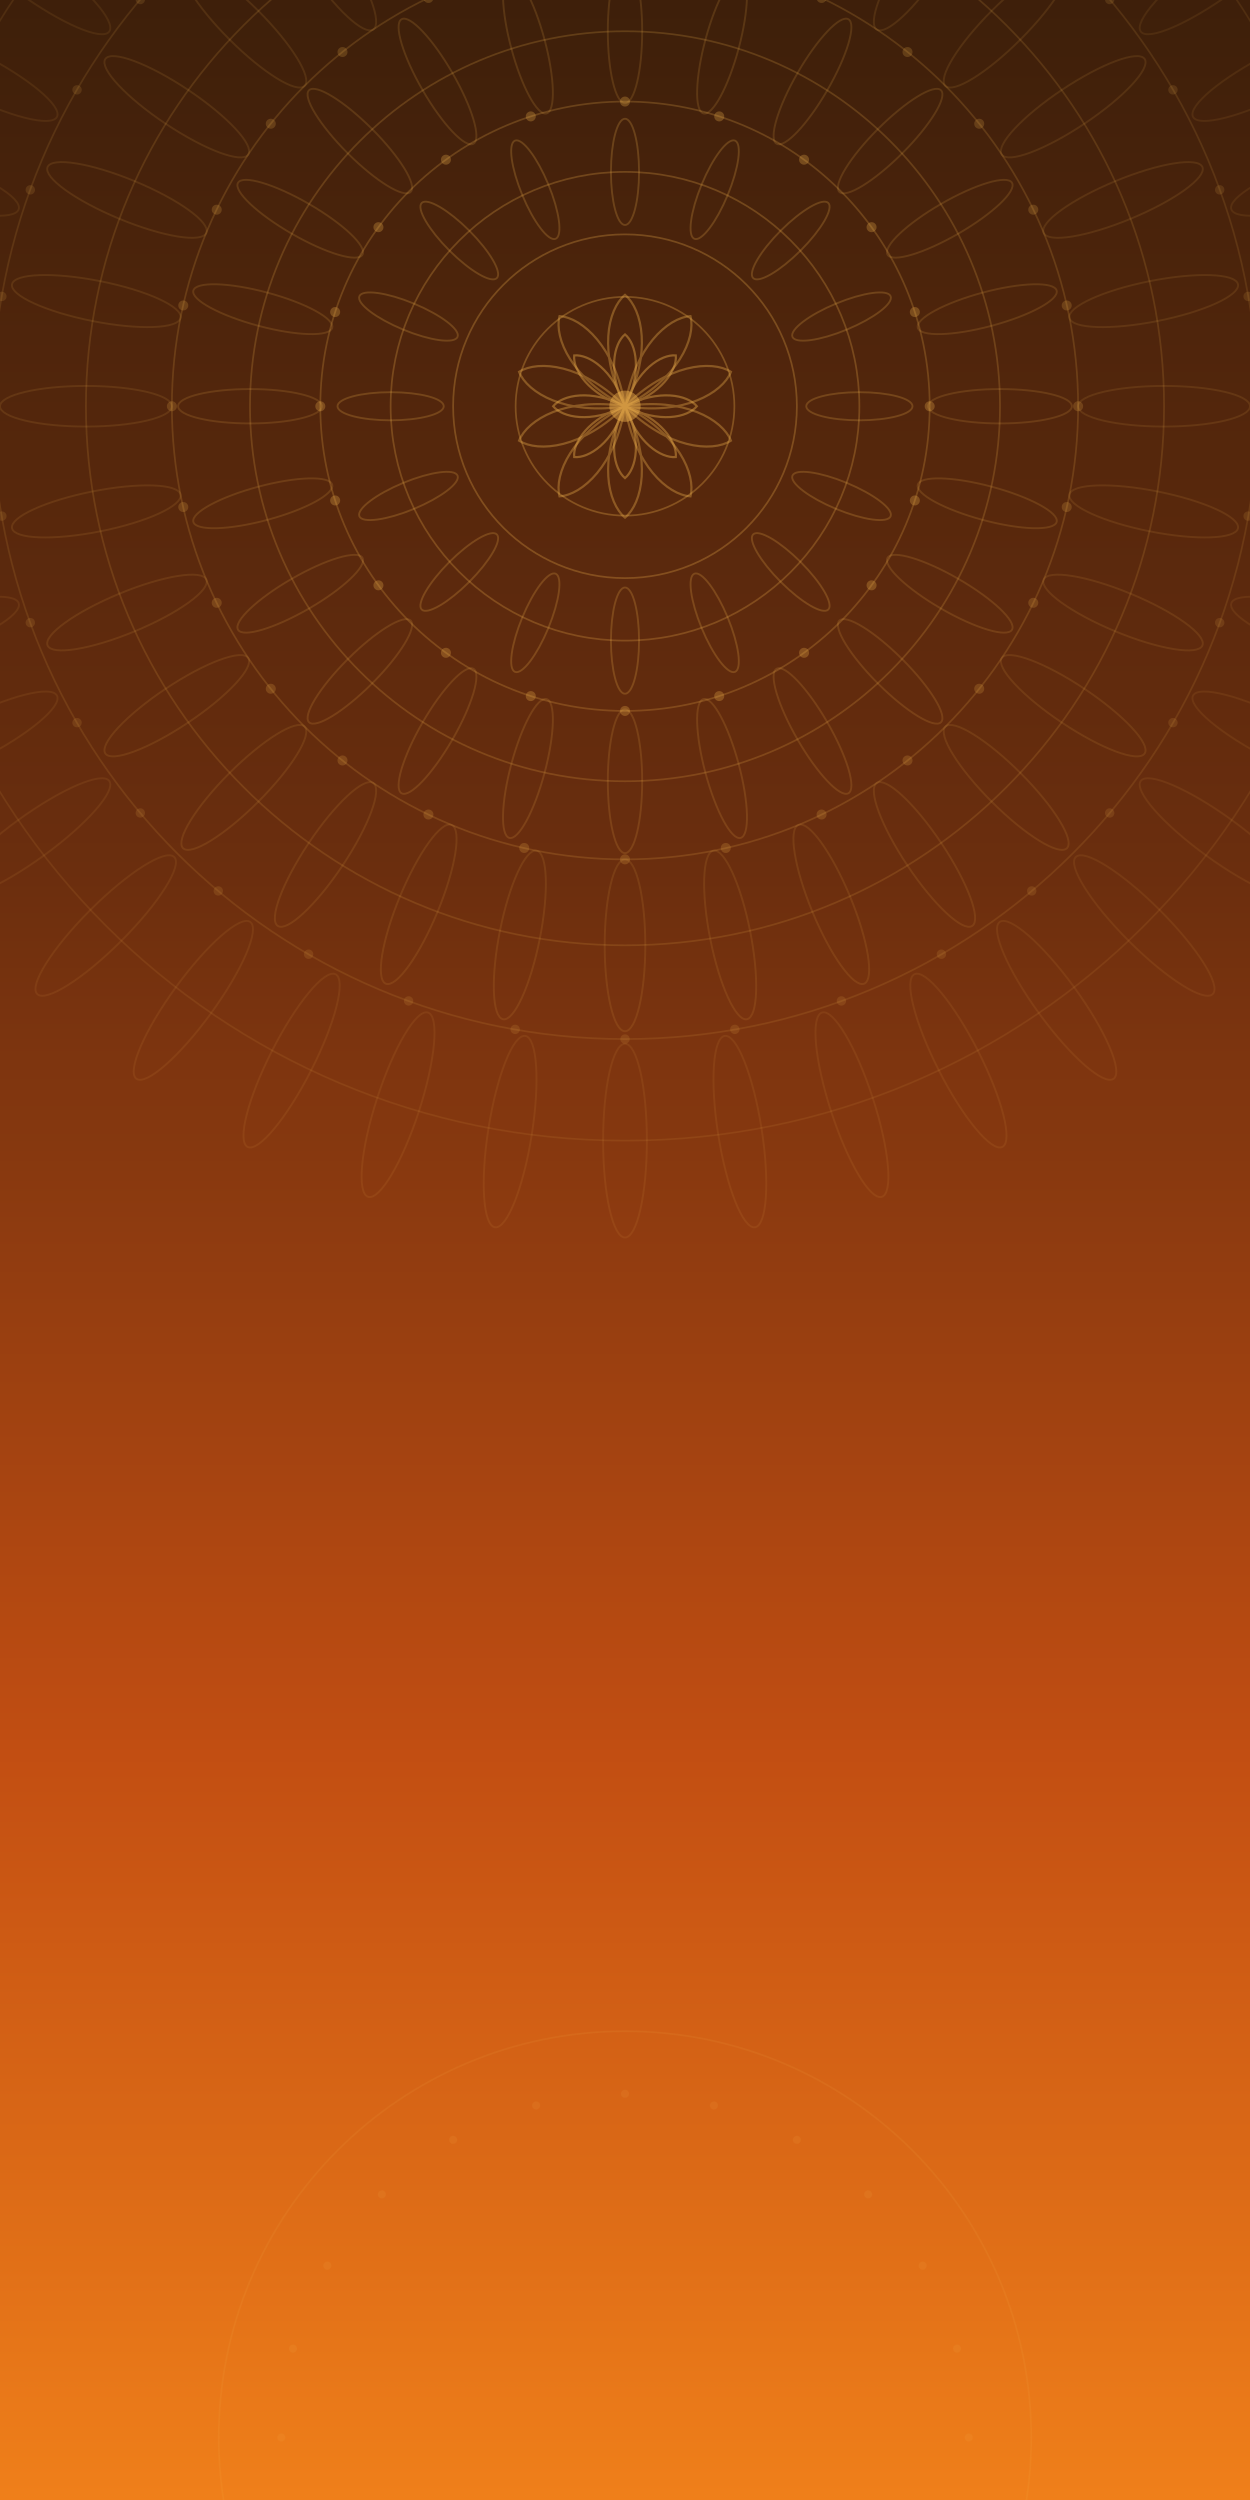
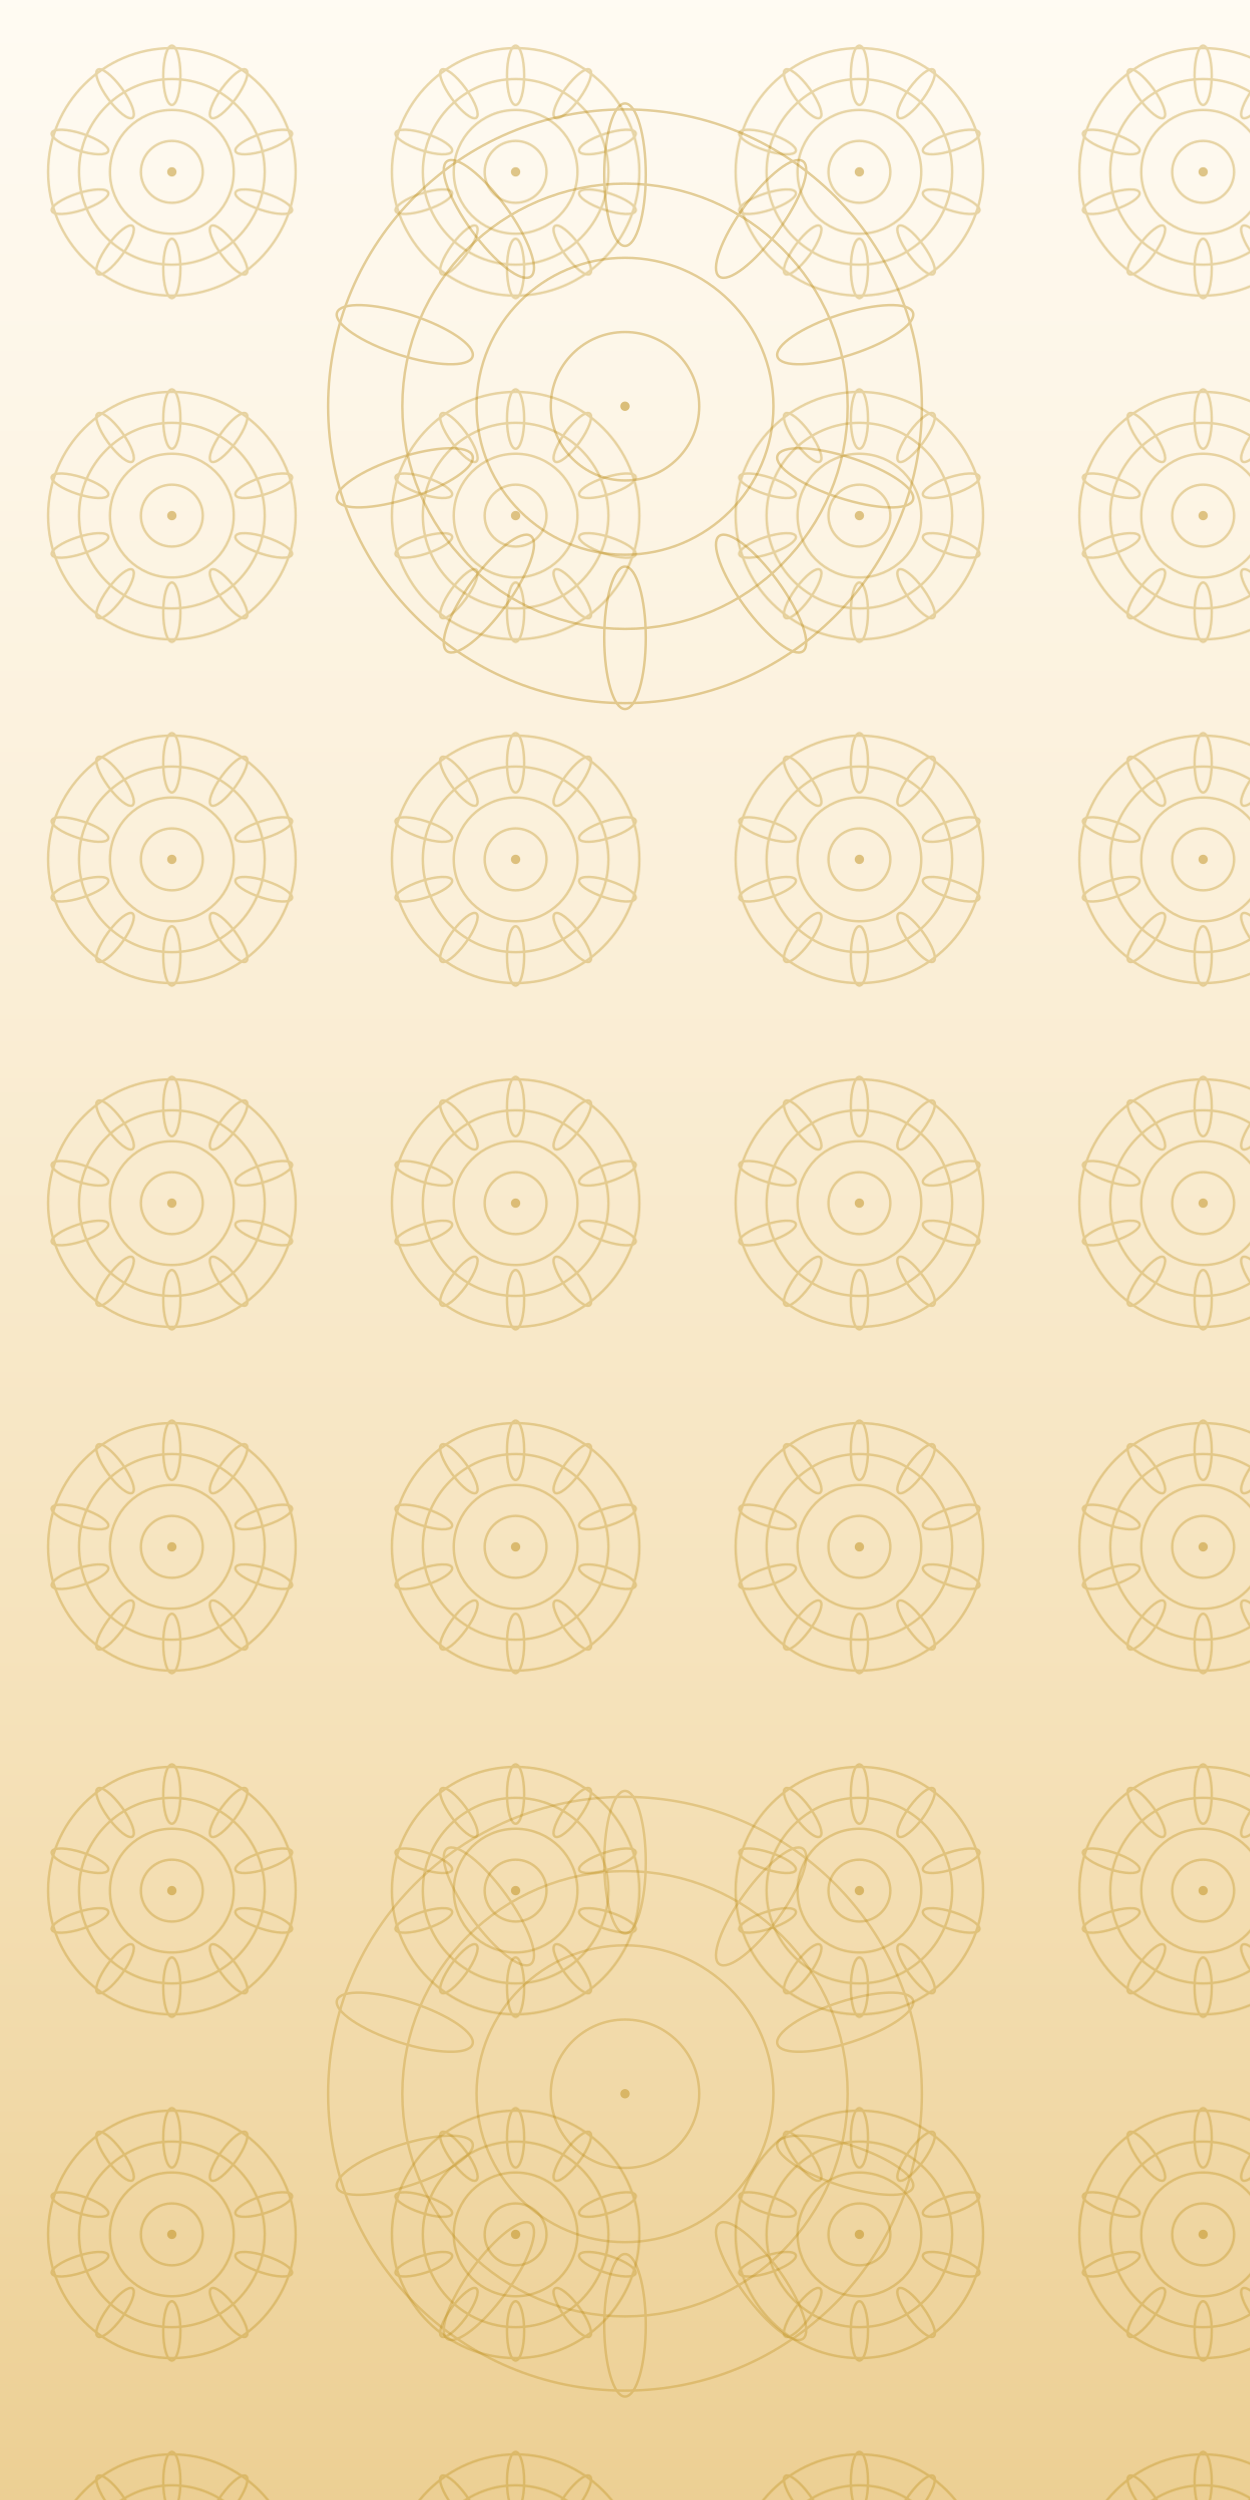
<svg xmlns="http://www.w3.org/2000/svg" viewBox="0 0 800 1600">
  <defs>
    <linearGradient id="bgGrad" x1="0" y1="0" x2="0" y2="1">
-       <stop offset="0%" stop-color="#3D1F0A" />
-       <stop offset="35%" stop-color="#6B2E0E" />
-       <stop offset="70%" stop-color="#C24E12" />
-       <stop offset="100%" stop-color="#F0801A" />
+       <stop offset="0%" stop-color="#FFFBF3" />
+       <stop offset="35%" stop-color="#FBF0DA" />
+       <stop offset="70%" stop-color="#F5E1B8" />
+       <stop offset="100%" stop-color="#ECCF93" />
    </linearGradient>
+     <pattern id="mandalaTile" x="0" y="0" width="220" height="220" patternUnits="userSpaceOnUse">
+       <g opacity="0.32">
+         <circle cx="110.0" cy="110.0" r="19.8" fill="none" stroke="#B8860B" stroke-width="1.6" />
+         <circle cx="110.0" cy="110.0" r="39.6" fill="none" stroke="#B8860B" stroke-width="1.6" />
+         <circle cx="110.0" cy="110.0" r="59.4" fill="none" stroke="#B8860B" stroke-width="1.6" />
+         <circle cx="110.0" cy="110.0" r="79.2" fill="none" stroke="#B8860B" stroke-width="1.6" />
+         <ellipse cx="110.0" cy="48.2" rx="5.5" ry="19.0" fill="none" stroke="#B8860B" stroke-width="1.6" transform="rotate(0.0 110.0 110.0)" />
+         <ellipse cx="110.0" cy="48.2" rx="5.5" ry="19.0" fill="none" stroke="#B8860B" stroke-width="1.6" transform="rotate(36.0 110.0 110.0)" />
+         <ellipse cx="110.0" cy="48.2" rx="5.5" ry="19.0" fill="none" stroke="#B8860B" stroke-width="1.6" transform="rotate(72.0 110.0 110.0)" />
+         <ellipse cx="110.0" cy="48.2" rx="5.5" ry="19.0" fill="none" stroke="#B8860B" stroke-width="1.6" transform="rotate(108.0 110.0 110.0)" />
+         <ellipse cx="110.0" cy="48.2" rx="5.5" ry="19.0" fill="none" stroke="#B8860B" stroke-width="1.6" transform="rotate(144.0 110.0 110.0)" />
+         <ellipse cx="110.0" cy="48.2" rx="5.5" ry="19.0" fill="none" stroke="#B8860B" stroke-width="1.6" transform="rotate(180.0 110.0 110.0)" />
+         <ellipse cx="110.0" cy="48.2" rx="5.5" ry="19.0" fill="none" stroke="#B8860B" stroke-width="1.6" transform="rotate(216.0 110.0 110.0)" />
+         <ellipse cx="110.0" cy="48.2" rx="5.5" ry="19.0" fill="none" stroke="#B8860B" stroke-width="1.6" transform="rotate(252.0 110.0 110.0)" />
+         <ellipse cx="110.0" cy="48.2" rx="5.5" ry="19.0" fill="none" stroke="#B8860B" stroke-width="1.6" transform="rotate(288.0 110.0 110.0)" />
+         <ellipse cx="110.0" cy="48.2" rx="5.5" ry="19.0" fill="none" stroke="#B8860B" stroke-width="1.6" transform="rotate(324.0 110.0 110.0)" />
+       </g>
+       <circle cx="110.0" cy="110.0" r="3" fill="#B8860B" opacity="0.45" />
+     </pattern>
  </defs>
  <rect x="0" y="0" width="800" height="1600" fill="url(#bgGrad)" />
-   <circle cx="400" cy="260" r="70" fill="none" stroke="#F2B44D" stroke-width="1.1" opacity="0.3" />
-   <circle cx="400" cy="260" r="110" fill="none" stroke="#F2B44D" stroke-width="1.1" opacity="0.275" />
-   <circle cx="400" cy="260" r="150" fill="none" stroke="#F2B44D" stroke-width="1.1" opacity="0.25" />
-   <circle cx="400" cy="260" r="195" fill="none" stroke="#F2B44D" stroke-width="1.1" opacity="0.225" />
-   <circle cx="400" cy="260" r="240" fill="none" stroke="#F2B44D" stroke-width="1.1" opacity="0.2" />
-   <circle cx="400" cy="260" r="290" fill="none" stroke="#F2B44D" stroke-width="1.1" opacity="0.175" />
-   <circle cx="400" cy="260" r="345" fill="none" stroke="#F2B44D" stroke-width="1.1" opacity="0.15" />
-   <circle cx="400" cy="260" r="405" fill="none" stroke="#F2B44D" stroke-width="1.1" opacity="0.125" />
-   <circle cx="400" cy="260" r="470" fill="none" stroke="#F2B44D" stroke-width="1.1" opacity="0.1" />
-   <g opacity="0.22">
-     <ellipse cx="400" cy="110" rx="9" ry="34" fill="none" stroke="#F2B44D" stroke-width="1.2" transform="rotate(0.0 400 260)" />
-     <ellipse cx="400" cy="110" rx="9" ry="34" fill="none" stroke="#F2B44D" stroke-width="1.2" transform="rotate(22.5 400 260)" />
-     <ellipse cx="400" cy="110" rx="9" ry="34" fill="none" stroke="#F2B44D" stroke-width="1.2" transform="rotate(45.0 400 260)" />
-     <ellipse cx="400" cy="110" rx="9" ry="34" fill="none" stroke="#F2B44D" stroke-width="1.2" transform="rotate(67.5 400 260)" />
-     <ellipse cx="400" cy="110" rx="9" ry="34" fill="none" stroke="#F2B44D" stroke-width="1.2" transform="rotate(90.0 400 260)" />
-     <ellipse cx="400" cy="110" rx="9" ry="34" fill="none" stroke="#F2B44D" stroke-width="1.2" transform="rotate(112.5 400 260)" />
-     <ellipse cx="400" cy="110" rx="9" ry="34" fill="none" stroke="#F2B44D" stroke-width="1.2" transform="rotate(135.0 400 260)" />
-     <ellipse cx="400" cy="110" rx="9" ry="34" fill="none" stroke="#F2B44D" stroke-width="1.2" transform="rotate(157.5 400 260)" />
-     <ellipse cx="400" cy="110" rx="9" ry="34" fill="none" stroke="#F2B44D" stroke-width="1.2" transform="rotate(180.0 400 260)" />
-     <ellipse cx="400" cy="110" rx="9" ry="34" fill="none" stroke="#F2B44D" stroke-width="1.2" transform="rotate(202.5 400 260)" />
-     <ellipse cx="400" cy="110" rx="9" ry="34" fill="none" stroke="#F2B44D" stroke-width="1.2" transform="rotate(225.0 400 260)" />
-     <ellipse cx="400" cy="110" rx="9" ry="34" fill="none" stroke="#F2B44D" stroke-width="1.2" transform="rotate(247.5 400 260)" />
-     <ellipse cx="400" cy="110" rx="9" ry="34" fill="none" stroke="#F2B44D" stroke-width="1.2" transform="rotate(270.0 400 260)" />
-     <ellipse cx="400" cy="110" rx="9" ry="34" fill="none" stroke="#F2B44D" stroke-width="1.2" transform="rotate(292.5 400 260)" />
-     <ellipse cx="400" cy="110" rx="9" ry="34" fill="none" stroke="#F2B44D" stroke-width="1.2" transform="rotate(315.0 400 260)" />
-     <ellipse cx="400" cy="110" rx="9" ry="34" fill="none" stroke="#F2B44D" stroke-width="1.2" transform="rotate(337.5 400 260)" />
+   <rect x="0" y="0" width="800" height="1600" fill="url(#mandalaTile)" />
+   <g opacity="0.38">
+     <circle cx="400" cy="260" r="47.5" fill="none" stroke="#B8860B" stroke-width="1.6" />
+     <circle cx="400" cy="260" r="95.0" fill="none" stroke="#B8860B" stroke-width="1.6" />
+     <circle cx="400" cy="260" r="142.5" fill="none" stroke="#B8860B" stroke-width="1.6" />
+     <circle cx="400" cy="260" r="190.0" fill="none" stroke="#B8860B" stroke-width="1.6" />
+     <ellipse cx="400" cy="111.8" rx="13.3" ry="45.6" fill="none" stroke="#B8860B" stroke-width="1.6" transform="rotate(0.0 400 260)" />
+     <ellipse cx="400" cy="111.8" rx="13.3" ry="45.6" fill="none" stroke="#B8860B" stroke-width="1.6" transform="rotate(36.0 400 260)" />
+     <ellipse cx="400" cy="111.8" rx="13.3" ry="45.6" fill="none" stroke="#B8860B" stroke-width="1.6" transform="rotate(72.0 400 260)" />
+     <ellipse cx="400" cy="111.8" rx="13.3" ry="45.6" fill="none" stroke="#B8860B" stroke-width="1.6" transform="rotate(108.0 400 260)" />
+     <ellipse cx="400" cy="111.8" rx="13.3" ry="45.6" fill="none" stroke="#B8860B" stroke-width="1.6" transform="rotate(144.0 400 260)" />
+     <ellipse cx="400" cy="111.8" rx="13.3" ry="45.6" fill="none" stroke="#B8860B" stroke-width="1.6" transform="rotate(180.0 400 260)" />
+     <ellipse cx="400" cy="111.8" rx="13.3" ry="45.6" fill="none" stroke="#B8860B" stroke-width="1.6" transform="rotate(216.0 400 260)" />
+     <ellipse cx="400" cy="111.8" rx="13.3" ry="45.6" fill="none" stroke="#B8860B" stroke-width="1.6" transform="rotate(252.0 400 260)" />
+     <ellipse cx="400" cy="111.8" rx="13.3" ry="45.6" fill="none" stroke="#B8860B" stroke-width="1.6" transform="rotate(288.0 400 260)" />
+     <ellipse cx="400" cy="111.8" rx="13.3" ry="45.6" fill="none" stroke="#B8860B" stroke-width="1.6" transform="rotate(324.0 400 260)" />
  </g>
-   <g opacity="0.16">
-     <ellipse cx="400" cy="20" rx="11" ry="46" fill="none" stroke="#F2B44D" stroke-width="1.2" transform="rotate(0.0 400 260)" />
-     <ellipse cx="400" cy="20" rx="11" ry="46" fill="none" stroke="#F2B44D" stroke-width="1.2" transform="rotate(15.0 400 260)" />
-     <ellipse cx="400" cy="20" rx="11" ry="46" fill="none" stroke="#F2B44D" stroke-width="1.2" transform="rotate(30.0 400 260)" />
-     <ellipse cx="400" cy="20" rx="11" ry="46" fill="none" stroke="#F2B44D" stroke-width="1.2" transform="rotate(45.0 400 260)" />
-     <ellipse cx="400" cy="20" rx="11" ry="46" fill="none" stroke="#F2B44D" stroke-width="1.2" transform="rotate(60.0 400 260)" />
-     <ellipse cx="400" cy="20" rx="11" ry="46" fill="none" stroke="#F2B44D" stroke-width="1.2" transform="rotate(75.0 400 260)" />
-     <ellipse cx="400" cy="20" rx="11" ry="46" fill="none" stroke="#F2B44D" stroke-width="1.2" transform="rotate(90.0 400 260)" />
-     <ellipse cx="400" cy="20" rx="11" ry="46" fill="none" stroke="#F2B44D" stroke-width="1.2" transform="rotate(105.0 400 260)" />
-     <ellipse cx="400" cy="20" rx="11" ry="46" fill="none" stroke="#F2B44D" stroke-width="1.2" transform="rotate(120.0 400 260)" />
-     <ellipse cx="400" cy="20" rx="11" ry="46" fill="none" stroke="#F2B44D" stroke-width="1.2" transform="rotate(135.0 400 260)" />
-     <ellipse cx="400" cy="20" rx="11" ry="46" fill="none" stroke="#F2B44D" stroke-width="1.2" transform="rotate(150.0 400 260)" />
-     <ellipse cx="400" cy="20" rx="11" ry="46" fill="none" stroke="#F2B44D" stroke-width="1.2" transform="rotate(165.0 400 260)" />
-     <ellipse cx="400" cy="20" rx="11" ry="46" fill="none" stroke="#F2B44D" stroke-width="1.2" transform="rotate(180.0 400 260)" />
-     <ellipse cx="400" cy="20" rx="11" ry="46" fill="none" stroke="#F2B44D" stroke-width="1.2" transform="rotate(195.0 400 260)" />
-     <ellipse cx="400" cy="20" rx="11" ry="46" fill="none" stroke="#F2B44D" stroke-width="1.2" transform="rotate(210.0 400 260)" />
-     <ellipse cx="400" cy="20" rx="11" ry="46" fill="none" stroke="#F2B44D" stroke-width="1.2" transform="rotate(225.0 400 260)" />
-     <ellipse cx="400" cy="20" rx="11" ry="46" fill="none" stroke="#F2B44D" stroke-width="1.2" transform="rotate(240.0 400 260)" />
-     <ellipse cx="400" cy="20" rx="11" ry="46" fill="none" stroke="#F2B44D" stroke-width="1.2" transform="rotate(255.0 400 260)" />
-     <ellipse cx="400" cy="20" rx="11" ry="46" fill="none" stroke="#F2B44D" stroke-width="1.2" transform="rotate(270.0 400 260)" />
-     <ellipse cx="400" cy="20" rx="11" ry="46" fill="none" stroke="#F2B44D" stroke-width="1.2" transform="rotate(285.0 400 260)" />
-     <ellipse cx="400" cy="20" rx="11" ry="46" fill="none" stroke="#F2B44D" stroke-width="1.2" transform="rotate(300.0 400 260)" />
-     <ellipse cx="400" cy="20" rx="11" ry="46" fill="none" stroke="#F2B44D" stroke-width="1.2" transform="rotate(315.0 400 260)" />
-     <ellipse cx="400" cy="20" rx="11" ry="46" fill="none" stroke="#F2B44D" stroke-width="1.2" transform="rotate(330.0 400 260)" />
-     <ellipse cx="400" cy="20" rx="11" ry="46" fill="none" stroke="#F2B44D" stroke-width="1.2" transform="rotate(345.0 400 260)" />
+   <circle cx="400" cy="260" r="3" fill="#B8860B" opacity="0.5" />
+   <g opacity="0.3">
+     <circle cx="400" cy="1340" r="47.5" fill="none" stroke="#B8860B" stroke-width="1.6" />
+     <circle cx="400" cy="1340" r="95.0" fill="none" stroke="#B8860B" stroke-width="1.6" />
+     <circle cx="400" cy="1340" r="142.5" fill="none" stroke="#B8860B" stroke-width="1.6" />
+     <circle cx="400" cy="1340" r="190.0" fill="none" stroke="#B8860B" stroke-width="1.6" />
+     <ellipse cx="400" cy="1191.8" rx="13.3" ry="45.6" fill="none" stroke="#B8860B" stroke-width="1.6" transform="rotate(0.0 400 1340)" />
+     <ellipse cx="400" cy="1191.8" rx="13.3" ry="45.6" fill="none" stroke="#B8860B" stroke-width="1.6" transform="rotate(36.0 400 1340)" />
+     <ellipse cx="400" cy="1191.8" rx="13.3" ry="45.6" fill="none" stroke="#B8860B" stroke-width="1.6" transform="rotate(72.0 400 1340)" />
+     <ellipse cx="400" cy="1191.8" rx="13.3" ry="45.6" fill="none" stroke="#B8860B" stroke-width="1.6" transform="rotate(108.0 400 1340)" />
+     <ellipse cx="400" cy="1191.8" rx="13.3" ry="45.6" fill="none" stroke="#B8860B" stroke-width="1.6" transform="rotate(144.0 400 1340)" />
+     <ellipse cx="400" cy="1191.8" rx="13.3" ry="45.6" fill="none" stroke="#B8860B" stroke-width="1.6" transform="rotate(180.0 400 1340)" />
+     <ellipse cx="400" cy="1191.8" rx="13.3" ry="45.6" fill="none" stroke="#B8860B" stroke-width="1.6" transform="rotate(216.0 400 1340)" />
+     <ellipse cx="400" cy="1191.8" rx="13.3" ry="45.6" fill="none" stroke="#B8860B" stroke-width="1.6" transform="rotate(252.0 400 1340)" />
+     <ellipse cx="400" cy="1191.8" rx="13.3" ry="45.6" fill="none" stroke="#B8860B" stroke-width="1.6" transform="rotate(288.0 400 1340)" />
+     <ellipse cx="400" cy="1191.8" rx="13.3" ry="45.6" fill="none" stroke="#B8860B" stroke-width="1.6" transform="rotate(324.0 400 1340)" />
  </g>
-   <g opacity="0.12">
-     <ellipse cx="400" cy="-85" rx="13" ry="55" fill="none" stroke="#F2B44D" stroke-width="1.2" transform="rotate(0.0 400 260)" />
-     <ellipse cx="400" cy="-85" rx="13" ry="55" fill="none" stroke="#F2B44D" stroke-width="1.2" transform="rotate(11.25 400 260)" />
-     <ellipse cx="400" cy="-85" rx="13" ry="55" fill="none" stroke="#F2B44D" stroke-width="1.2" transform="rotate(22.5 400 260)" />
-     <ellipse cx="400" cy="-85" rx="13" ry="55" fill="none" stroke="#F2B44D" stroke-width="1.2" transform="rotate(33.75 400 260)" />
-     <ellipse cx="400" cy="-85" rx="13" ry="55" fill="none" stroke="#F2B44D" stroke-width="1.2" transform="rotate(45.0 400 260)" />
-     <ellipse cx="400" cy="-85" rx="13" ry="55" fill="none" stroke="#F2B44D" stroke-width="1.2" transform="rotate(56.25 400 260)" />
-     <ellipse cx="400" cy="-85" rx="13" ry="55" fill="none" stroke="#F2B44D" stroke-width="1.2" transform="rotate(67.5 400 260)" />
-     <ellipse cx="400" cy="-85" rx="13" ry="55" fill="none" stroke="#F2B44D" stroke-width="1.2" transform="rotate(78.75 400 260)" />
-     <ellipse cx="400" cy="-85" rx="13" ry="55" fill="none" stroke="#F2B44D" stroke-width="1.2" transform="rotate(90.0 400 260)" />
-     <ellipse cx="400" cy="-85" rx="13" ry="55" fill="none" stroke="#F2B44D" stroke-width="1.2" transform="rotate(101.25 400 260)" />
-     <ellipse cx="400" cy="-85" rx="13" ry="55" fill="none" stroke="#F2B44D" stroke-width="1.2" transform="rotate(112.5 400 260)" />
-     <ellipse cx="400" cy="-85" rx="13" ry="55" fill="none" stroke="#F2B44D" stroke-width="1.2" transform="rotate(123.75 400 260)" />
-     <ellipse cx="400" cy="-85" rx="13" ry="55" fill="none" stroke="#F2B44D" stroke-width="1.2" transform="rotate(135.0 400 260)" />
-     <ellipse cx="400" cy="-85" rx="13" ry="55" fill="none" stroke="#F2B44D" stroke-width="1.2" transform="rotate(146.25 400 260)" />
-     <ellipse cx="400" cy="-85" rx="13" ry="55" fill="none" stroke="#F2B44D" stroke-width="1.2" transform="rotate(157.5 400 260)" />
-     <ellipse cx="400" cy="-85" rx="13" ry="55" fill="none" stroke="#F2B44D" stroke-width="1.2" transform="rotate(168.75 400 260)" />
-     <ellipse cx="400" cy="-85" rx="13" ry="55" fill="none" stroke="#F2B44D" stroke-width="1.2" transform="rotate(180.0 400 260)" />
-     <ellipse cx="400" cy="-85" rx="13" ry="55" fill="none" stroke="#F2B44D" stroke-width="1.2" transform="rotate(191.25 400 260)" />
-     <ellipse cx="400" cy="-85" rx="13" ry="55" fill="none" stroke="#F2B44D" stroke-width="1.2" transform="rotate(202.5 400 260)" />
-     <ellipse cx="400" cy="-85" rx="13" ry="55" fill="none" stroke="#F2B44D" stroke-width="1.2" transform="rotate(213.75 400 260)" />
-     <ellipse cx="400" cy="-85" rx="13" ry="55" fill="none" stroke="#F2B44D" stroke-width="1.2" transform="rotate(225.0 400 260)" />
-     <ellipse cx="400" cy="-85" rx="13" ry="55" fill="none" stroke="#F2B44D" stroke-width="1.2" transform="rotate(236.25 400 260)" />
-     <ellipse cx="400" cy="-85" rx="13" ry="55" fill="none" stroke="#F2B44D" stroke-width="1.2" transform="rotate(247.5 400 260)" />
-     <ellipse cx="400" cy="-85" rx="13" ry="55" fill="none" stroke="#F2B44D" stroke-width="1.2" transform="rotate(258.75 400 260)" />
-     <ellipse cx="400" cy="-85" rx="13" ry="55" fill="none" stroke="#F2B44D" stroke-width="1.2" transform="rotate(270.0 400 260)" />
-     <ellipse cx="400" cy="-85" rx="13" ry="55" fill="none" stroke="#F2B44D" stroke-width="1.2" transform="rotate(281.25 400 260)" />
-     <ellipse cx="400" cy="-85" rx="13" ry="55" fill="none" stroke="#F2B44D" stroke-width="1.2" transform="rotate(292.5 400 260)" />
-     <ellipse cx="400" cy="-85" rx="13" ry="55" fill="none" stroke="#F2B44D" stroke-width="1.2" transform="rotate(303.75 400 260)" />
-     <ellipse cx="400" cy="-85" rx="13" ry="55" fill="none" stroke="#F2B44D" stroke-width="1.2" transform="rotate(315.0 400 260)" />
-     <ellipse cx="400" cy="-85" rx="13" ry="55" fill="none" stroke="#F2B44D" stroke-width="1.2" transform="rotate(326.25 400 260)" />
-     <ellipse cx="400" cy="-85" rx="13" ry="55" fill="none" stroke="#F2B44D" stroke-width="1.2" transform="rotate(337.5 400 260)" />
-     <ellipse cx="400" cy="-85" rx="13" ry="55" fill="none" stroke="#F2B44D" stroke-width="1.2" transform="rotate(348.75 400 260)" />
-   </g>
-   <g opacity="0.09">
-     <ellipse cx="400" cy="-210" rx="14" ry="62" fill="none" stroke="#F2B44D" stroke-width="1.2" transform="rotate(0.0 400 260)" />
-     <ellipse cx="400" cy="-210" rx="14" ry="62" fill="none" stroke="#F2B44D" stroke-width="1.2" transform="rotate(9.0 400 260)" />
-     <ellipse cx="400" cy="-210" rx="14" ry="62" fill="none" stroke="#F2B44D" stroke-width="1.2" transform="rotate(18.0 400 260)" />
-     <ellipse cx="400" cy="-210" rx="14" ry="62" fill="none" stroke="#F2B44D" stroke-width="1.2" transform="rotate(27.0 400 260)" />
-     <ellipse cx="400" cy="-210" rx="14" ry="62" fill="none" stroke="#F2B44D" stroke-width="1.2" transform="rotate(36.0 400 260)" />
-     <ellipse cx="400" cy="-210" rx="14" ry="62" fill="none" stroke="#F2B44D" stroke-width="1.2" transform="rotate(45.0 400 260)" />
-     <ellipse cx="400" cy="-210" rx="14" ry="62" fill="none" stroke="#F2B44D" stroke-width="1.2" transform="rotate(54.0 400 260)" />
-     <ellipse cx="400" cy="-210" rx="14" ry="62" fill="none" stroke="#F2B44D" stroke-width="1.2" transform="rotate(63.0 400 260)" />
-     <ellipse cx="400" cy="-210" rx="14" ry="62" fill="none" stroke="#F2B44D" stroke-width="1.2" transform="rotate(72.0 400 260)" />
-     <ellipse cx="400" cy="-210" rx="14" ry="62" fill="none" stroke="#F2B44D" stroke-width="1.2" transform="rotate(81.0 400 260)" />
-     <ellipse cx="400" cy="-210" rx="14" ry="62" fill="none" stroke="#F2B44D" stroke-width="1.2" transform="rotate(90.0 400 260)" />
-     <ellipse cx="400" cy="-210" rx="14" ry="62" fill="none" stroke="#F2B44D" stroke-width="1.2" transform="rotate(99.0 400 260)" />
-     <ellipse cx="400" cy="-210" rx="14" ry="62" fill="none" stroke="#F2B44D" stroke-width="1.2" transform="rotate(108.0 400 260)" />
-     <ellipse cx="400" cy="-210" rx="14" ry="62" fill="none" stroke="#F2B44D" stroke-width="1.2" transform="rotate(117.0 400 260)" />
-     <ellipse cx="400" cy="-210" rx="14" ry="62" fill="none" stroke="#F2B44D" stroke-width="1.2" transform="rotate(126.0 400 260)" />
-     <ellipse cx="400" cy="-210" rx="14" ry="62" fill="none" stroke="#F2B44D" stroke-width="1.2" transform="rotate(135.0 400 260)" />
-     <ellipse cx="400" cy="-210" rx="14" ry="62" fill="none" stroke="#F2B44D" stroke-width="1.2" transform="rotate(144.0 400 260)" />
-     <ellipse cx="400" cy="-210" rx="14" ry="62" fill="none" stroke="#F2B44D" stroke-width="1.2" transform="rotate(153.0 400 260)" />
-     <ellipse cx="400" cy="-210" rx="14" ry="62" fill="none" stroke="#F2B44D" stroke-width="1.2" transform="rotate(162.0 400 260)" />
-     <ellipse cx="400" cy="-210" rx="14" ry="62" fill="none" stroke="#F2B44D" stroke-width="1.2" transform="rotate(171.0 400 260)" />
-     <ellipse cx="400" cy="-210" rx="14" ry="62" fill="none" stroke="#F2B44D" stroke-width="1.2" transform="rotate(180.0 400 260)" />
-     <ellipse cx="400" cy="-210" rx="14" ry="62" fill="none" stroke="#F2B44D" stroke-width="1.2" transform="rotate(189.0 400 260)" />
-     <ellipse cx="400" cy="-210" rx="14" ry="62" fill="none" stroke="#F2B44D" stroke-width="1.2" transform="rotate(198.0 400 260)" />
-     <ellipse cx="400" cy="-210" rx="14" ry="62" fill="none" stroke="#F2B44D" stroke-width="1.2" transform="rotate(207.0 400 260)" />
-     <ellipse cx="400" cy="-210" rx="14" ry="62" fill="none" stroke="#F2B44D" stroke-width="1.2" transform="rotate(216.0 400 260)" />
-     <ellipse cx="400" cy="-210" rx="14" ry="62" fill="none" stroke="#F2B44D" stroke-width="1.2" transform="rotate(225.0 400 260)" />
-     <ellipse cx="400" cy="-210" rx="14" ry="62" fill="none" stroke="#F2B44D" stroke-width="1.2" transform="rotate(234.0 400 260)" />
-     <ellipse cx="400" cy="-210" rx="14" ry="62" fill="none" stroke="#F2B44D" stroke-width="1.2" transform="rotate(243.0 400 260)" />
-     <ellipse cx="400" cy="-210" rx="14" ry="62" fill="none" stroke="#F2B44D" stroke-width="1.2" transform="rotate(252.0 400 260)" />
-     <ellipse cx="400" cy="-210" rx="14" ry="62" fill="none" stroke="#F2B44D" stroke-width="1.2" transform="rotate(261.0 400 260)" />
-     <ellipse cx="400" cy="-210" rx="14" ry="62" fill="none" stroke="#F2B44D" stroke-width="1.2" transform="rotate(270.0 400 260)" />
-     <ellipse cx="400" cy="-210" rx="14" ry="62" fill="none" stroke="#F2B44D" stroke-width="1.2" transform="rotate(279.0 400 260)" />
-     <ellipse cx="400" cy="-210" rx="14" ry="62" fill="none" stroke="#F2B44D" stroke-width="1.2" transform="rotate(288.0 400 260)" />
-     <ellipse cx="400" cy="-210" rx="14" ry="62" fill="none" stroke="#F2B44D" stroke-width="1.2" transform="rotate(297.0 400 260)" />
-     <ellipse cx="400" cy="-210" rx="14" ry="62" fill="none" stroke="#F2B44D" stroke-width="1.2" transform="rotate(306.0 400 260)" />
-     <ellipse cx="400" cy="-210" rx="14" ry="62" fill="none" stroke="#F2B44D" stroke-width="1.2" transform="rotate(315.0 400 260)" />
-     <ellipse cx="400" cy="-210" rx="14" ry="62" fill="none" stroke="#F2B44D" stroke-width="1.2" transform="rotate(324.0 400 260)" />
-     <ellipse cx="400" cy="-210" rx="14" ry="62" fill="none" stroke="#F2B44D" stroke-width="1.2" transform="rotate(333.0 400 260)" />
-     <ellipse cx="400" cy="-210" rx="14" ry="62" fill="none" stroke="#F2B44D" stroke-width="1.2" transform="rotate(342.0 400 260)" />
-     <ellipse cx="400" cy="-210" rx="14" ry="62" fill="none" stroke="#F2B44D" stroke-width="1.2" transform="rotate(351.0 400 260)" />
-   </g>
-   <circle cx="595.0" cy="260.0" r="3.2" fill="#F2B44D" opacity="0.28" />
-   <circle cx="585.5" cy="320.3" r="3.2" fill="#F2B44D" opacity="0.28" />
-   <circle cx="557.8" cy="374.6" r="3.2" fill="#F2B44D" opacity="0.28" />
-   <circle cx="514.6" cy="417.8" r="3.2" fill="#F2B44D" opacity="0.28" />
-   <circle cx="460.3" cy="445.5" r="3.2" fill="#F2B44D" opacity="0.28" />
-   <circle cx="400.0" cy="455.0" r="3.2" fill="#F2B44D" opacity="0.28" />
-   <circle cx="339.7" cy="445.5" r="3.2" fill="#F2B44D" opacity="0.28" />
-   <circle cx="285.4" cy="417.8" r="3.2" fill="#F2B44D" opacity="0.28" />
-   <circle cx="242.2" cy="374.6" r="3.2" fill="#F2B44D" opacity="0.28" />
-   <circle cx="214.5" cy="320.3" r="3.2" fill="#F2B44D" opacity="0.28" />
-   <circle cx="205.0" cy="260.0" r="3.2" fill="#F2B44D" opacity="0.28" />
-   <circle cx="214.5" cy="199.7" r="3.2" fill="#F2B44D" opacity="0.28" />
-   <circle cx="242.2" cy="145.4" r="3.2" fill="#F2B44D" opacity="0.28" />
-   <circle cx="285.4" cy="102.2" r="3.2" fill="#F2B44D" opacity="0.28" />
-   <circle cx="339.7" cy="74.5" r="3.2" fill="#F2B44D" opacity="0.28" />
-   <circle cx="400.0" cy="65.0" r="3.2" fill="#F2B44D" opacity="0.28" />
-   <circle cx="460.3" cy="74.5" r="3.2" fill="#F2B44D" opacity="0.28" />
-   <circle cx="514.6" cy="102.2" r="3.2" fill="#F2B44D" opacity="0.28" />
-   <circle cx="557.8" cy="145.4" r="3.2" fill="#F2B44D" opacity="0.28" />
-   <circle cx="585.5" cy="199.7" r="3.2" fill="#F2B44D" opacity="0.28" />
-   <circle cx="690.0" cy="260.0" r="3.2" fill="#F2B44D" opacity="0.2" />
-   <circle cx="682.7" cy="324.5" r="3.2" fill="#F2B44D" opacity="0.2" />
-   <circle cx="661.3" cy="385.8" r="3.2" fill="#F2B44D" opacity="0.2" />
-   <circle cx="626.7" cy="440.8" r="3.2" fill="#F2B44D" opacity="0.2" />
-   <circle cx="580.8" cy="486.7" r="3.2" fill="#F2B44D" opacity="0.2" />
-   <circle cx="525.8" cy="521.3" r="3.2" fill="#F2B44D" opacity="0.2" />
-   <circle cx="464.5" cy="542.7" r="3.2" fill="#F2B44D" opacity="0.2" />
-   <circle cx="400.0" cy="550.0" r="3.2" fill="#F2B44D" opacity="0.2" />
-   <circle cx="335.5" cy="542.7" r="3.2" fill="#F2B44D" opacity="0.2" />
-   <circle cx="274.2" cy="521.3" r="3.2" fill="#F2B44D" opacity="0.2" />
-   <circle cx="219.2" cy="486.7" r="3.2" fill="#F2B44D" opacity="0.2" />
-   <circle cx="173.3" cy="440.8" r="3.2" fill="#F2B44D" opacity="0.2" />
-   <circle cx="138.7" cy="385.8" r="3.2" fill="#F2B44D" opacity="0.2" />
-   <circle cx="117.3" cy="324.5" r="3.2" fill="#F2B44D" opacity="0.2" />
-   <circle cx="110.0" cy="260.0" r="3.2" fill="#F2B44D" opacity="0.2" />
-   <circle cx="117.3" cy="195.5" r="3.2" fill="#F2B44D" opacity="0.2" />
-   <circle cx="138.7" cy="134.2" r="3.2" fill="#F2B44D" opacity="0.2" />
-   <circle cx="173.3" cy="79.2" r="3.2" fill="#F2B44D" opacity="0.2" />
-   <circle cx="219.2" cy="33.3" r="3.2" fill="#F2B44D" opacity="0.2" />
-   <circle cx="274.2" cy="-1.3" r="3.2" fill="#F2B44D" opacity="0.2" />
-   <circle cx="335.5" cy="-22.7" r="3.2" fill="#F2B44D" opacity="0.2" />
-   <circle cx="400.0" cy="-30.0" r="3.2" fill="#F2B44D" opacity="0.2" />
-   <circle cx="464.5" cy="-22.7" r="3.2" fill="#F2B44D" opacity="0.2" />
-   <circle cx="525.8" cy="-1.3" r="3.2" fill="#F2B44D" opacity="0.2" />
-   <circle cx="580.8" cy="33.3" r="3.2" fill="#F2B44D" opacity="0.2" />
-   <circle cx="626.7" cy="79.2" r="3.2" fill="#F2B44D" opacity="0.2" />
-   <circle cx="661.3" cy="134.2" r="3.2" fill="#F2B44D" opacity="0.2" />
-   <circle cx="682.7" cy="195.5" r="3.2" fill="#F2B44D" opacity="0.2" />
-   <circle cx="805.0" cy="260.0" r="3.0" fill="#F2B44D" opacity="0.14" />
-   <circle cx="798.8" cy="330.3" r="3.0" fill="#F2B44D" opacity="0.14" />
-   <circle cx="780.6" cy="398.5" r="3.0" fill="#F2B44D" opacity="0.14" />
-   <circle cx="750.7" cy="462.5" r="3.0" fill="#F2B44D" opacity="0.14" />
-   <circle cx="710.2" cy="520.3" r="3.0" fill="#F2B44D" opacity="0.14" />
-   <circle cx="660.3" cy="570.2" r="3.0" fill="#F2B44D" opacity="0.14" />
-   <circle cx="602.5" cy="610.7" r="3.0" fill="#F2B44D" opacity="0.14" />
-   <circle cx="538.5" cy="640.6" r="3.0" fill="#F2B44D" opacity="0.14" />
-   <circle cx="470.3" cy="658.8" r="3.0" fill="#F2B44D" opacity="0.14" />
-   <circle cx="400.0" cy="665.0" r="3.0" fill="#F2B44D" opacity="0.14" />
-   <circle cx="329.7" cy="658.8" r="3.0" fill="#F2B44D" opacity="0.14" />
-   <circle cx="261.5" cy="640.6" r="3.0" fill="#F2B44D" opacity="0.14" />
-   <circle cx="197.5" cy="610.7" r="3.0" fill="#F2B44D" opacity="0.14" />
-   <circle cx="139.7" cy="570.2" r="3.0" fill="#F2B44D" opacity="0.14" />
-   <circle cx="89.8" cy="520.3" r="3.0" fill="#F2B44D" opacity="0.14" />
-   <circle cx="49.3" cy="462.5" r="3.0" fill="#F2B44D" opacity="0.14" />
-   <circle cx="19.4" cy="398.5" r="3.0" fill="#F2B44D" opacity="0.14" />
-   <circle cx="1.2" cy="330.3" r="3.0" fill="#F2B44D" opacity="0.14" />
-   <circle cx="-5.0" cy="260.0" r="3.0" fill="#F2B44D" opacity="0.14" />
-   <circle cx="1.2" cy="189.7" r="3.0" fill="#F2B44D" opacity="0.14" />
-   <circle cx="19.4" cy="121.5" r="3.0" fill="#F2B44D" opacity="0.14" />
-   <circle cx="49.3" cy="57.5" r="3.0" fill="#F2B44D" opacity="0.14" />
-   <circle cx="89.8" cy="-0.3" r="3.0" fill="#F2B44D" opacity="0.14" />
-   <circle cx="139.7" cy="-50.2" r="3.0" fill="#F2B44D" opacity="0.14" />
-   <circle cx="197.5" cy="-90.7" r="3.0" fill="#F2B44D" opacity="0.14" />
-   <circle cx="261.5" cy="-120.6" r="3.0" fill="#F2B44D" opacity="0.14" />
-   <circle cx="329.7" cy="-138.8" r="3.0" fill="#F2B44D" opacity="0.14" />
-   <circle cx="400.0" cy="-145.0" r="3.0" fill="#F2B44D" opacity="0.14" />
-   <circle cx="470.3" cy="-138.8" r="3.0" fill="#F2B44D" opacity="0.14" />
-   <circle cx="538.5" cy="-120.6" r="3.0" fill="#F2B44D" opacity="0.14" />
-   <circle cx="602.5" cy="-90.7" r="3.0" fill="#F2B44D" opacity="0.14" />
-   <circle cx="660.3" cy="-50.2" r="3.0" fill="#F2B44D" opacity="0.14" />
-   <circle cx="710.2" cy="-0.3" r="3.0" fill="#F2B44D" opacity="0.14" />
-   <circle cx="750.7" cy="57.5" r="3.0" fill="#F2B44D" opacity="0.14" />
-   <circle cx="780.6" cy="121.5" r="3.0" fill="#F2B44D" opacity="0.14" />
-   <circle cx="798.8" cy="189.7" r="3.0" fill="#F2B44D" opacity="0.14" />
-   <g opacity="0.35">
-     <path d="M400,260 C382.64,225.9 388.84,198 400,188.7 C411.16,198 417.36,225.9 400,260 Z" fill="none" stroke="#F2B44D" stroke-width="1.4" transform="rotate(0.0 400 260)" />
-     <path d="M400,260 C382.64,225.9 388.84,198 400,188.7 C411.16,198 417.36,225.9 400,260 Z" fill="none" stroke="#F2B44D" stroke-width="1.4" transform="rotate(36.0 400 260)" />
-     <path d="M400,260 C382.64,225.9 388.84,198 400,188.7 C411.16,198 417.36,225.9 400,260 Z" fill="none" stroke="#F2B44D" stroke-width="1.4" transform="rotate(72.0 400 260)" />
-     <path d="M400,260 C382.64,225.9 388.84,198 400,188.7 C411.16,198 417.36,225.9 400,260 Z" fill="none" stroke="#F2B44D" stroke-width="1.4" transform="rotate(108.0 400 260)" />
-     <path d="M400,260 C382.64,225.9 388.84,198 400,188.7 C411.16,198 417.36,225.9 400,260 Z" fill="none" stroke="#F2B44D" stroke-width="1.4" transform="rotate(144.0 400 260)" />
-     <path d="M400,260 C382.64,225.9 388.84,198 400,188.7 C411.16,198 417.36,225.9 400,260 Z" fill="none" stroke="#F2B44D" stroke-width="1.4" transform="rotate(180.0 400 260)" />
-     <path d="M400,260 C382.64,225.9 388.84,198 400,188.7 C411.16,198 417.36,225.9 400,260 Z" fill="none" stroke="#F2B44D" stroke-width="1.4" transform="rotate(216.0 400 260)" />
-     <path d="M400,260 C382.64,225.9 388.84,198 400,188.7 C411.16,198 417.36,225.9 400,260 Z" fill="none" stroke="#F2B44D" stroke-width="1.4" transform="rotate(252.0 400 260)" />
-     <path d="M400,260 C382.64,225.9 388.84,198 400,188.7 C411.16,198 417.36,225.9 400,260 Z" fill="none" stroke="#F2B44D" stroke-width="1.4" transform="rotate(288.0 400 260)" />
-     <path d="M400,260 C382.64,225.9 388.84,198 400,188.7 C411.16,198 417.36,225.9 400,260 Z" fill="none" stroke="#F2B44D" stroke-width="1.4" transform="rotate(324.0 400 260)" />
-   </g>
-   <g opacity="0.4">
-     <path d="M400,260 C388.8,238.0 392.8,220 400,214.0 C407.2,220 411.2,238.0 400,260 Z" fill="none" stroke="#F2B44D" stroke-width="1.4" transform="rotate(0.0 400 260)" />
-     <path d="M400,260 C388.8,238.0 392.8,220 400,214.0 C407.2,220 411.2,238.0 400,260 Z" fill="none" stroke="#F2B44D" stroke-width="1.4" transform="rotate(45.0 400 260)" />
-     <path d="M400,260 C388.8,238.0 392.8,220 400,214.0 C407.2,220 411.2,238.0 400,260 Z" fill="none" stroke="#F2B44D" stroke-width="1.4" transform="rotate(90.0 400 260)" />
-     <path d="M400,260 C388.8,238.0 392.8,220 400,214.0 C407.2,220 411.2,238.0 400,260 Z" fill="none" stroke="#F2B44D" stroke-width="1.4" transform="rotate(135.0 400 260)" />
-     <path d="M400,260 C388.8,238.0 392.8,220 400,214.0 C407.2,220 411.2,238.0 400,260 Z" fill="none" stroke="#F2B44D" stroke-width="1.4" transform="rotate(180.0 400 260)" />
-     <path d="M400,260 C388.8,238.0 392.8,220 400,214.0 C407.2,220 411.2,238.0 400,260 Z" fill="none" stroke="#F2B44D" stroke-width="1.4" transform="rotate(225.0 400 260)" />
-     <path d="M400,260 C388.8,238.0 392.8,220 400,214.0 C407.2,220 411.2,238.0 400,260 Z" fill="none" stroke="#F2B44D" stroke-width="1.4" transform="rotate(270.0 400 260)" />
-     <path d="M400,260 C388.8,238.0 392.8,220 400,214.0 C407.2,220 411.2,238.0 400,260 Z" fill="none" stroke="#F2B44D" stroke-width="1.4" transform="rotate(315.0 400 260)" />
-   </g>
-   <circle cx="400" cy="260" r="10" fill="#F2B44D" opacity="0.45" />
-   <circle cx="400.0" cy="1560" r="260" fill="none" stroke="#F2B44D" stroke-width="1.1" opacity="0.1" />
-   <circle cx="620.0" cy="1560.0" r="2.6" fill="#F2B44D" opacity="0.1" />
-   <circle cx="612.5" cy="1616.9" r="2.6" fill="#F2B44D" opacity="0.1" />
-   <circle cx="590.5" cy="1670.0" r="2.6" fill="#F2B44D" opacity="0.1" />
-   <circle cx="555.6" cy="1715.6" r="2.6" fill="#F2B44D" opacity="0.1" />
-   <circle cx="510.0" cy="1750.5" r="2.6" fill="#F2B44D" opacity="0.1" />
-   <circle cx="456.9" cy="1772.5" r="2.6" fill="#F2B44D" opacity="0.1" />
-   <circle cx="400.0" cy="1780.0" r="2.6" fill="#F2B44D" opacity="0.1" />
-   <circle cx="343.1" cy="1772.5" r="2.6" fill="#F2B44D" opacity="0.1" />
-   <circle cx="290.0" cy="1750.5" r="2.6" fill="#F2B44D" opacity="0.1" />
-   <circle cx="244.4" cy="1715.6" r="2.6" fill="#F2B44D" opacity="0.1" />
-   <circle cx="209.5" cy="1670.0" r="2.6" fill="#F2B44D" opacity="0.1" />
-   <circle cx="187.5" cy="1616.9" r="2.6" fill="#F2B44D" opacity="0.1" />
-   <circle cx="180.0" cy="1560.0" r="2.6" fill="#F2B44D" opacity="0.1" />
-   <circle cx="187.5" cy="1503.1" r="2.6" fill="#F2B44D" opacity="0.1" />
-   <circle cx="209.5" cy="1450.0" r="2.6" fill="#F2B44D" opacity="0.1" />
-   <circle cx="244.4" cy="1404.4" r="2.6" fill="#F2B44D" opacity="0.1" />
-   <circle cx="290.0" cy="1369.5" r="2.6" fill="#F2B44D" opacity="0.1" />
-   <circle cx="343.1" cy="1347.5" r="2.6" fill="#F2B44D" opacity="0.1" />
-   <circle cx="400.0" cy="1340.0" r="2.6" fill="#F2B44D" opacity="0.1" />
-   <circle cx="456.9" cy="1347.5" r="2.6" fill="#F2B44D" opacity="0.1" />
-   <circle cx="510.0" cy="1369.5" r="2.6" fill="#F2B44D" opacity="0.1" />
-   <circle cx="555.6" cy="1404.4" r="2.6" fill="#F2B44D" opacity="0.1" />
-   <circle cx="590.5" cy="1450.0" r="2.6" fill="#F2B44D" opacity="0.1" />
-   <circle cx="612.5" cy="1503.1" r="2.6" fill="#F2B44D" opacity="0.1" />
+   <circle cx="400" cy="1340" r="3" fill="#B8860B" opacity="0.42" />
</svg>
